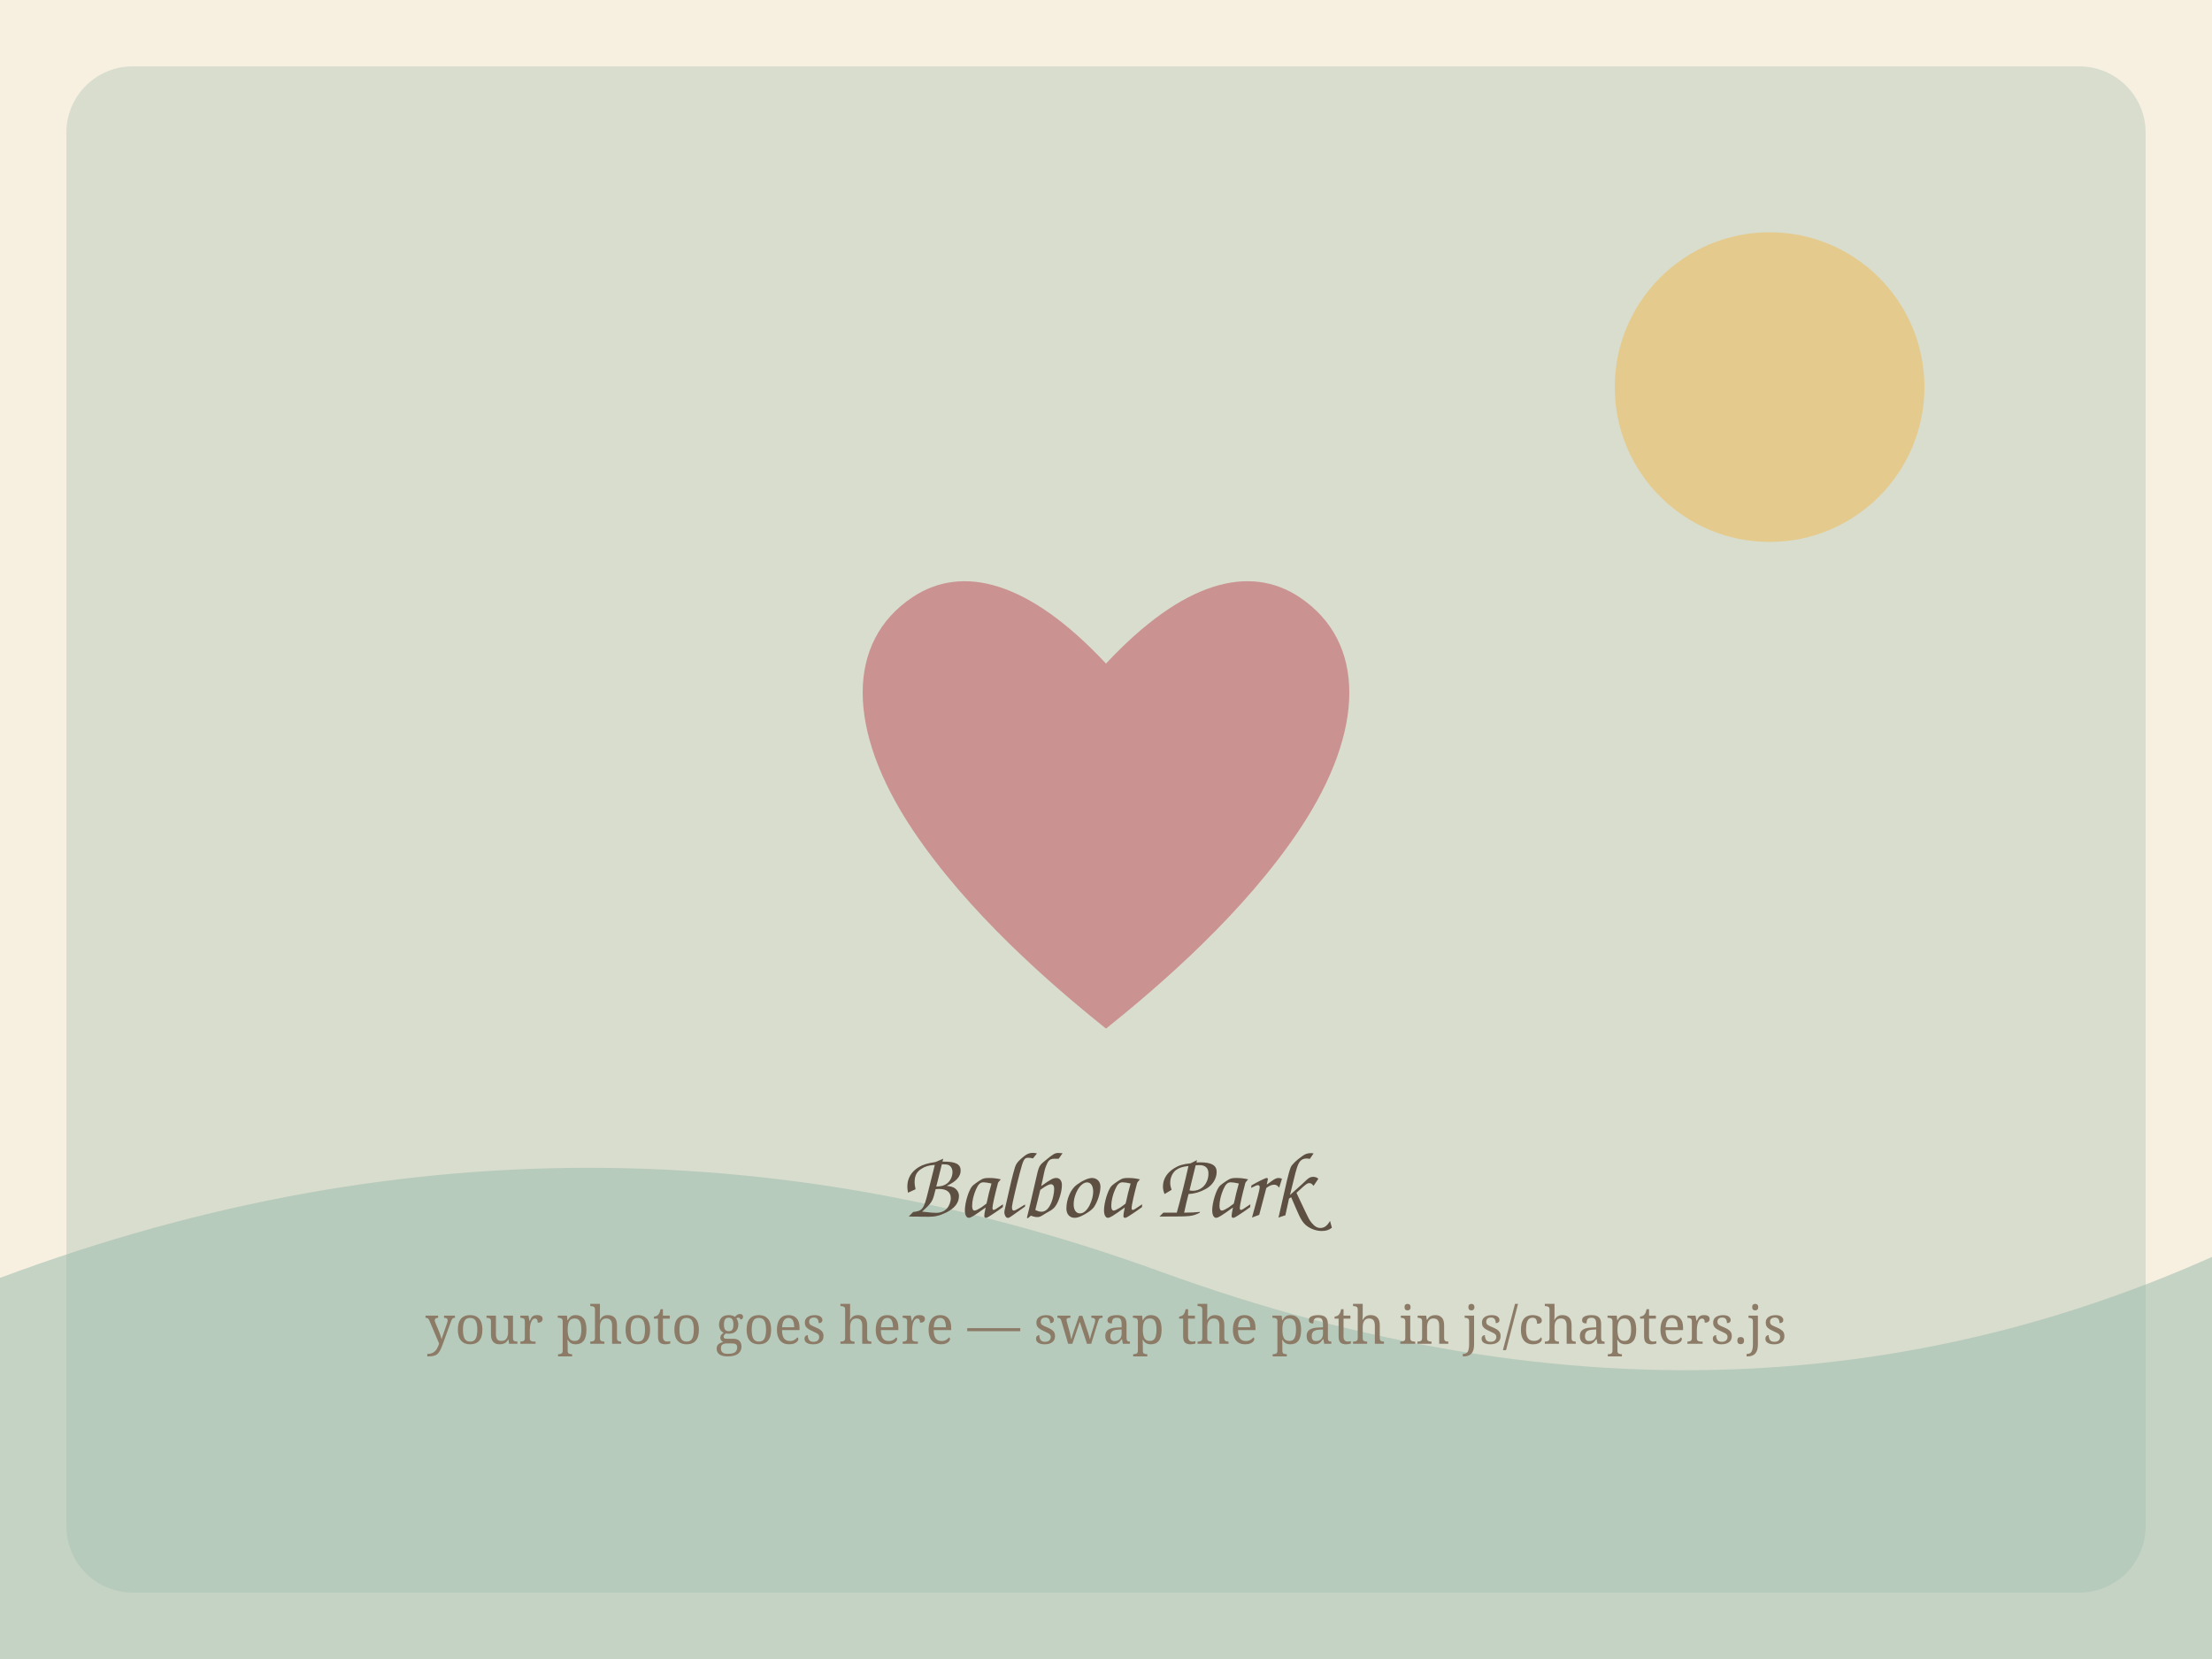
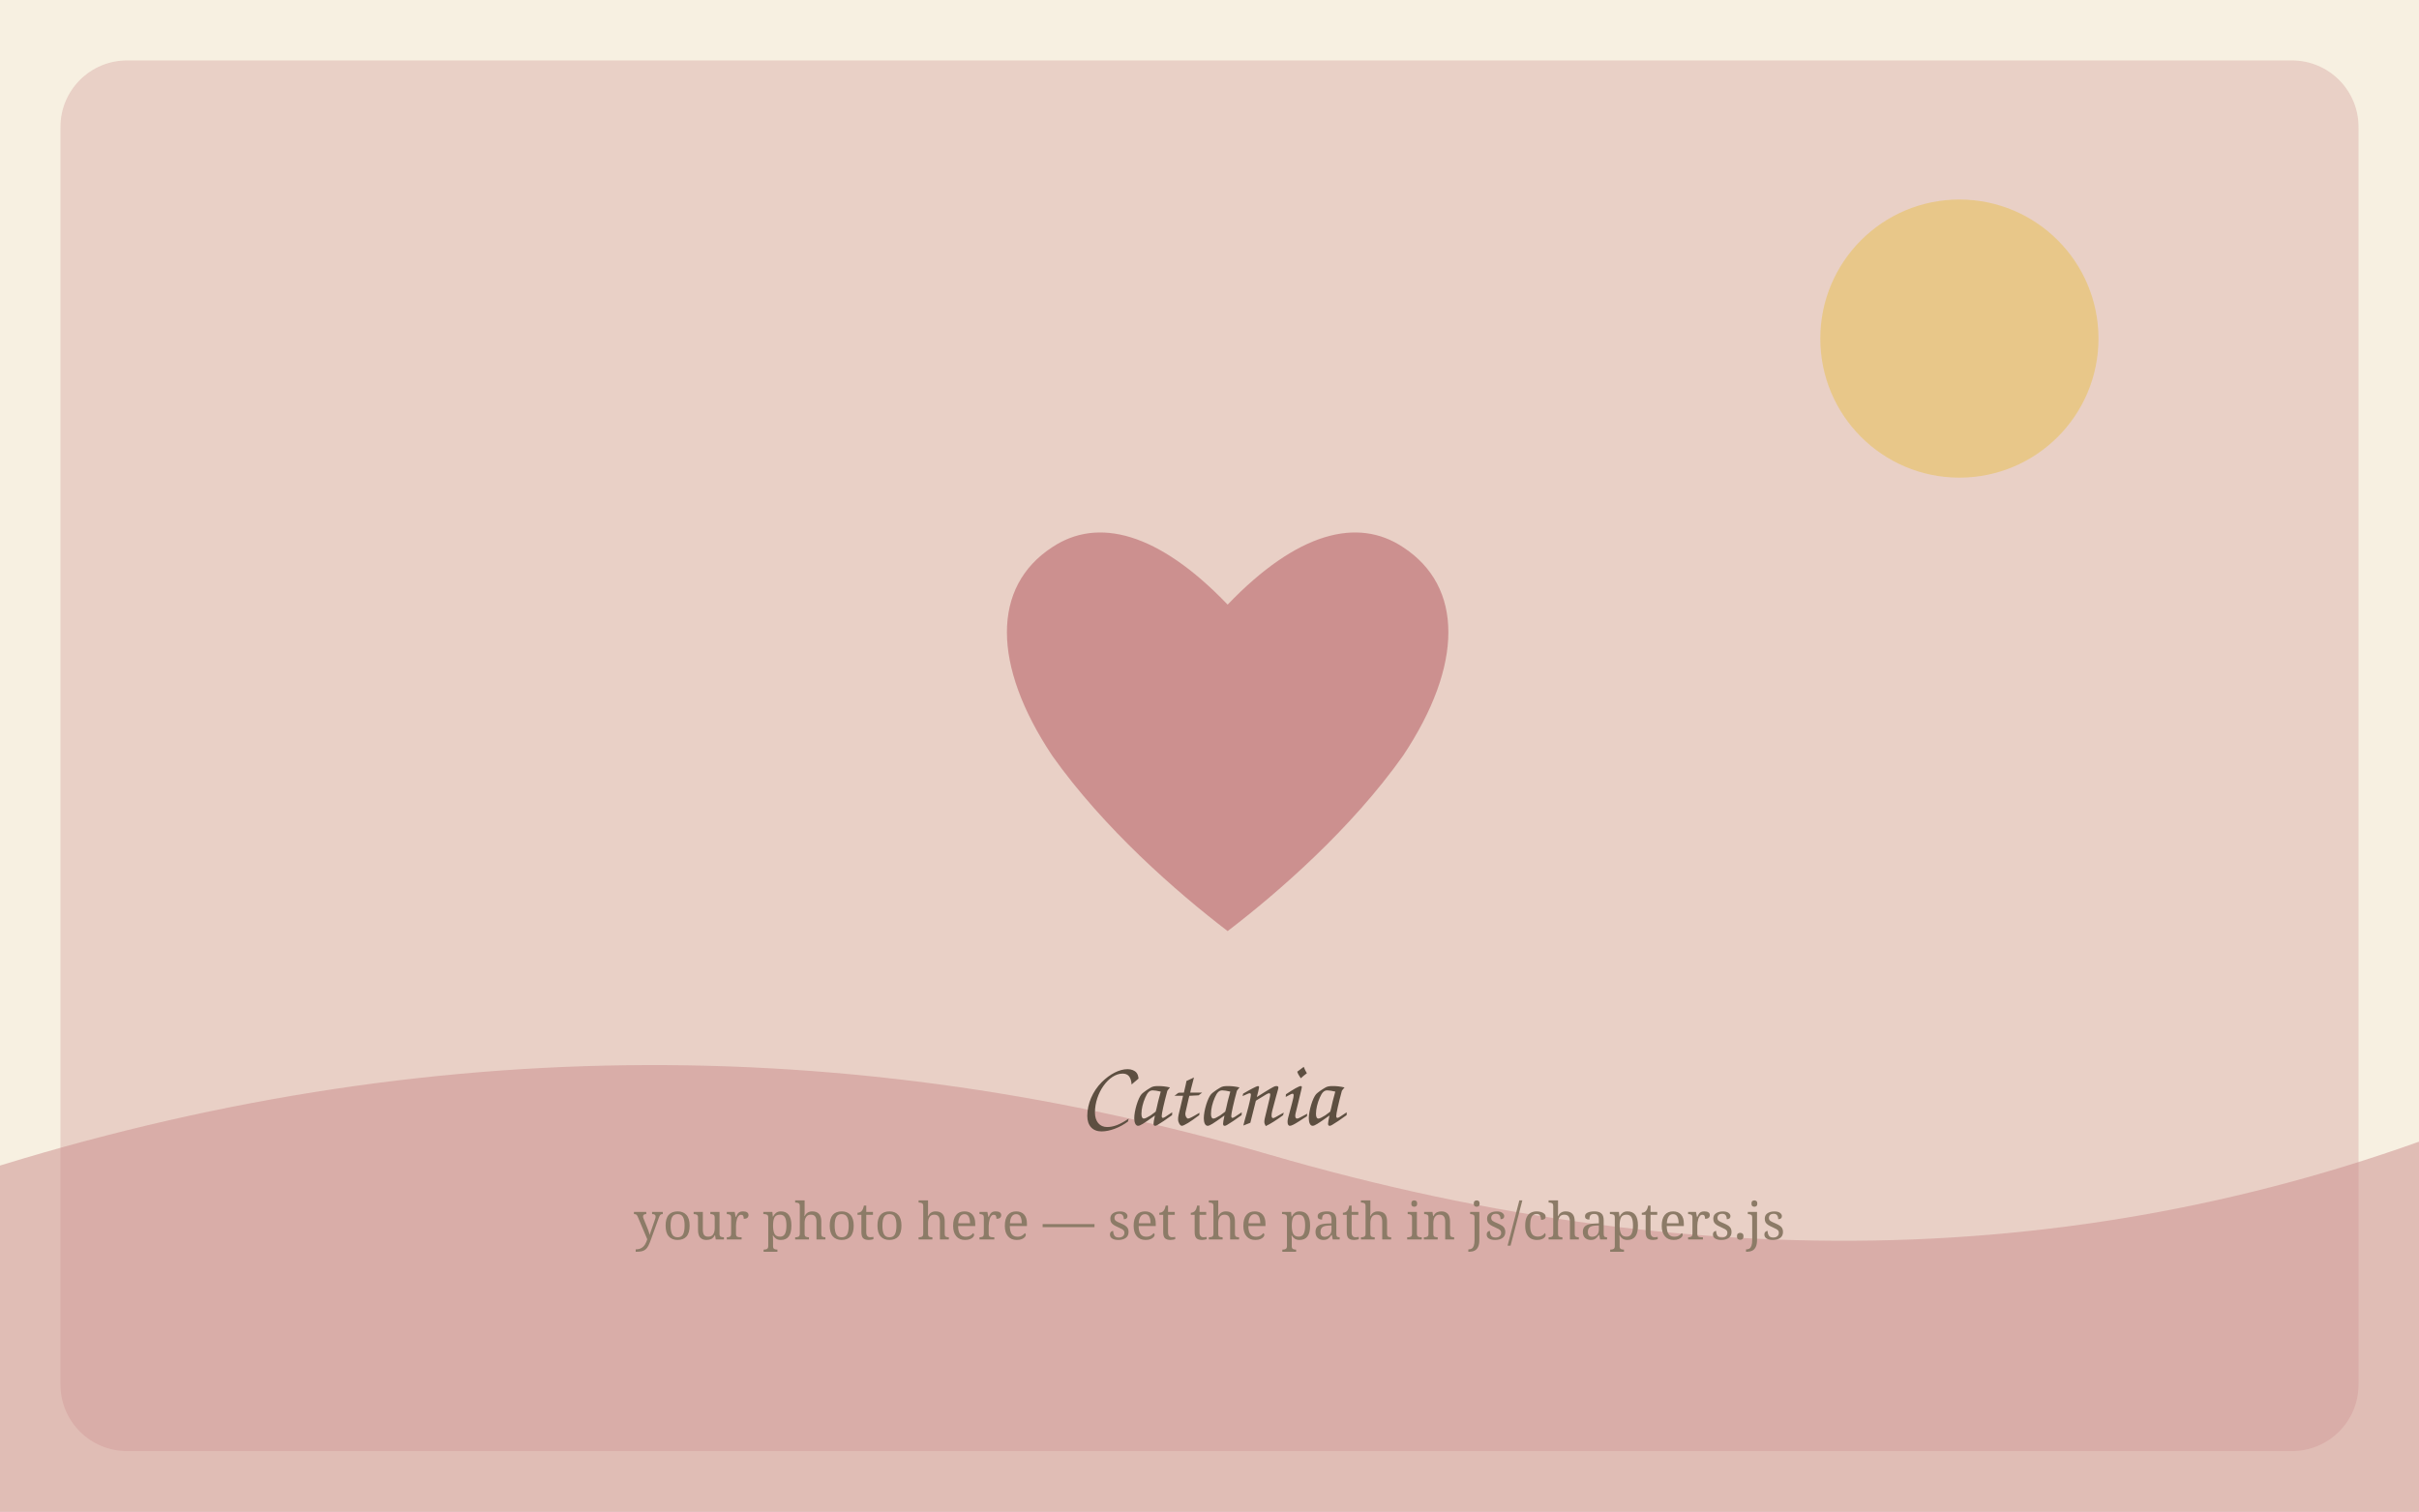
- <svg xmlns="http://www.w3.org/2000/svg" viewBox="0 0 800 600" width="800" height="600">
-   <rect width="800" height="600" fill="#F7F0E1" />
-   <rect x="24" y="24" width="752" height="552" rx="24" fill="#9DBBAD" opacity="0.35" />
-   <circle cx="640" cy="140" r="56" fill="#E8C67E" opacity="0.8" />
-   <path d="M -20 470 Q 200 380 420 460 T 830 440 L 830 620 L -20 620 Z" fill="#9DBBAD" opacity="0.55" />
-   <path d="M 330 300 C 306 264 306 232 330 216 C 348 204 372 210 400 240 C 428 210 452 204 470 216 C 494 232 494 264 470 300 C 450 330 420 356 400 372 C 380 356 350 330 330 300 Z" fill="#C98A8A" opacity="0.9" />
-   <text x="400" y="440" text-anchor="middle" font-family="Bradley Hand, Chalkboard SE, cursive" font-size="34" fill="#5D4F41">Balboa Park</text>
-   <text x="400" y="486" text-anchor="middle" font-family="Georgia, serif" font-size="19" fill="#8C7B67">your photo goes here — swap the path in js/chapters.js</text>
+ <svg xmlns="http://www.w3.org/2000/svg" viewBox="0 0 800 500" width="800" height="500">
+   <rect width="800" height="500" fill="#F7F0E1" />
+   <rect x="20" y="20" width="760" height="460" rx="22" fill="#C98A8A" opacity="0.32" />
+   <circle cx="648" cy="112" r="46" fill="#E8C67E" opacity="0.85" />
+   <path d="M -20 392 Q 200 318 420 382 T 830 366 L 830 520 L -20 520 Z" fill="#C98A8A" opacity="0.5" />
+   <path d="M 348 250 C 328 220 328 194 348 181 C 363 171 383 176 406 200 C 429 176 449 171 464 181 C 484 194 484 220 464 250 C 447 274 423 295 406 308 C 389 295 365 274 348 250 Z" fill="#C98A8A" opacity="0.9" />
+   <text x="400" y="372" text-anchor="middle" font-family="Bradley Hand, Chalkboard SE, cursive" font-size="31" fill="#5D4F41">Catania</text>
+   <text x="400" y="410" text-anchor="middle" font-family="Georgia, serif" font-size="17" fill="#8C7B67">your photo here — set the path in js/chapters.js</text>
</svg>
